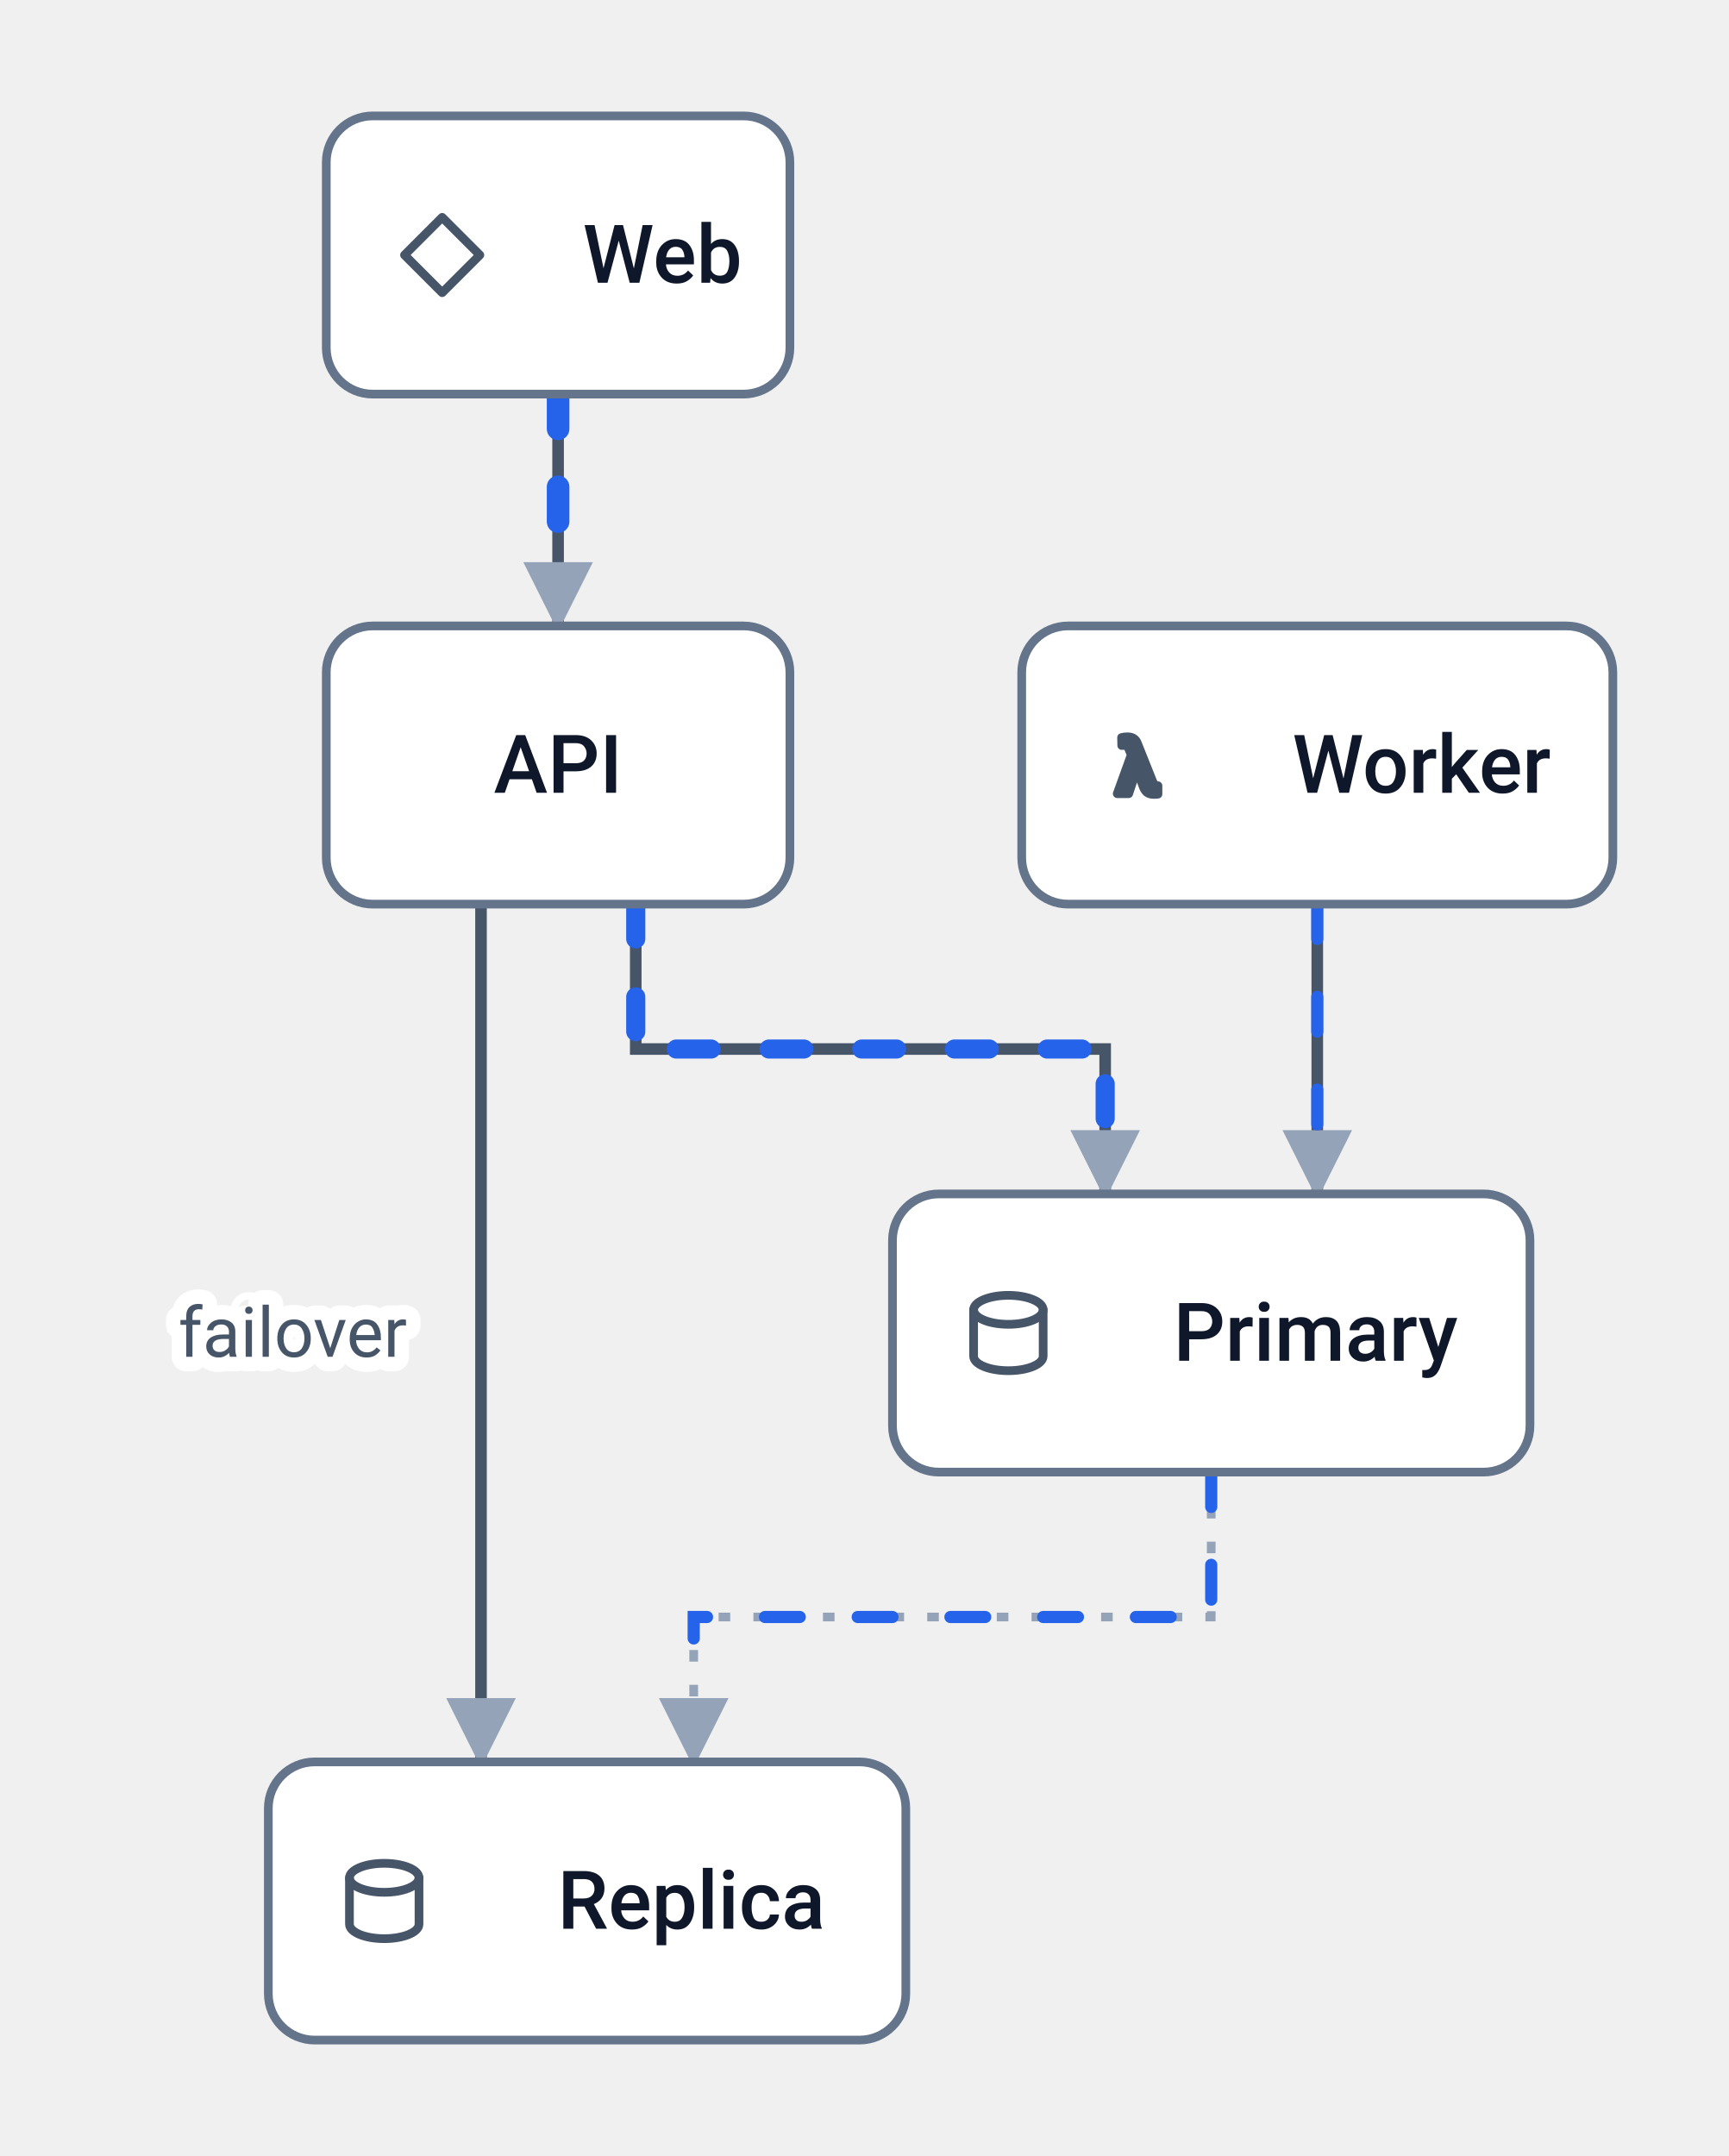
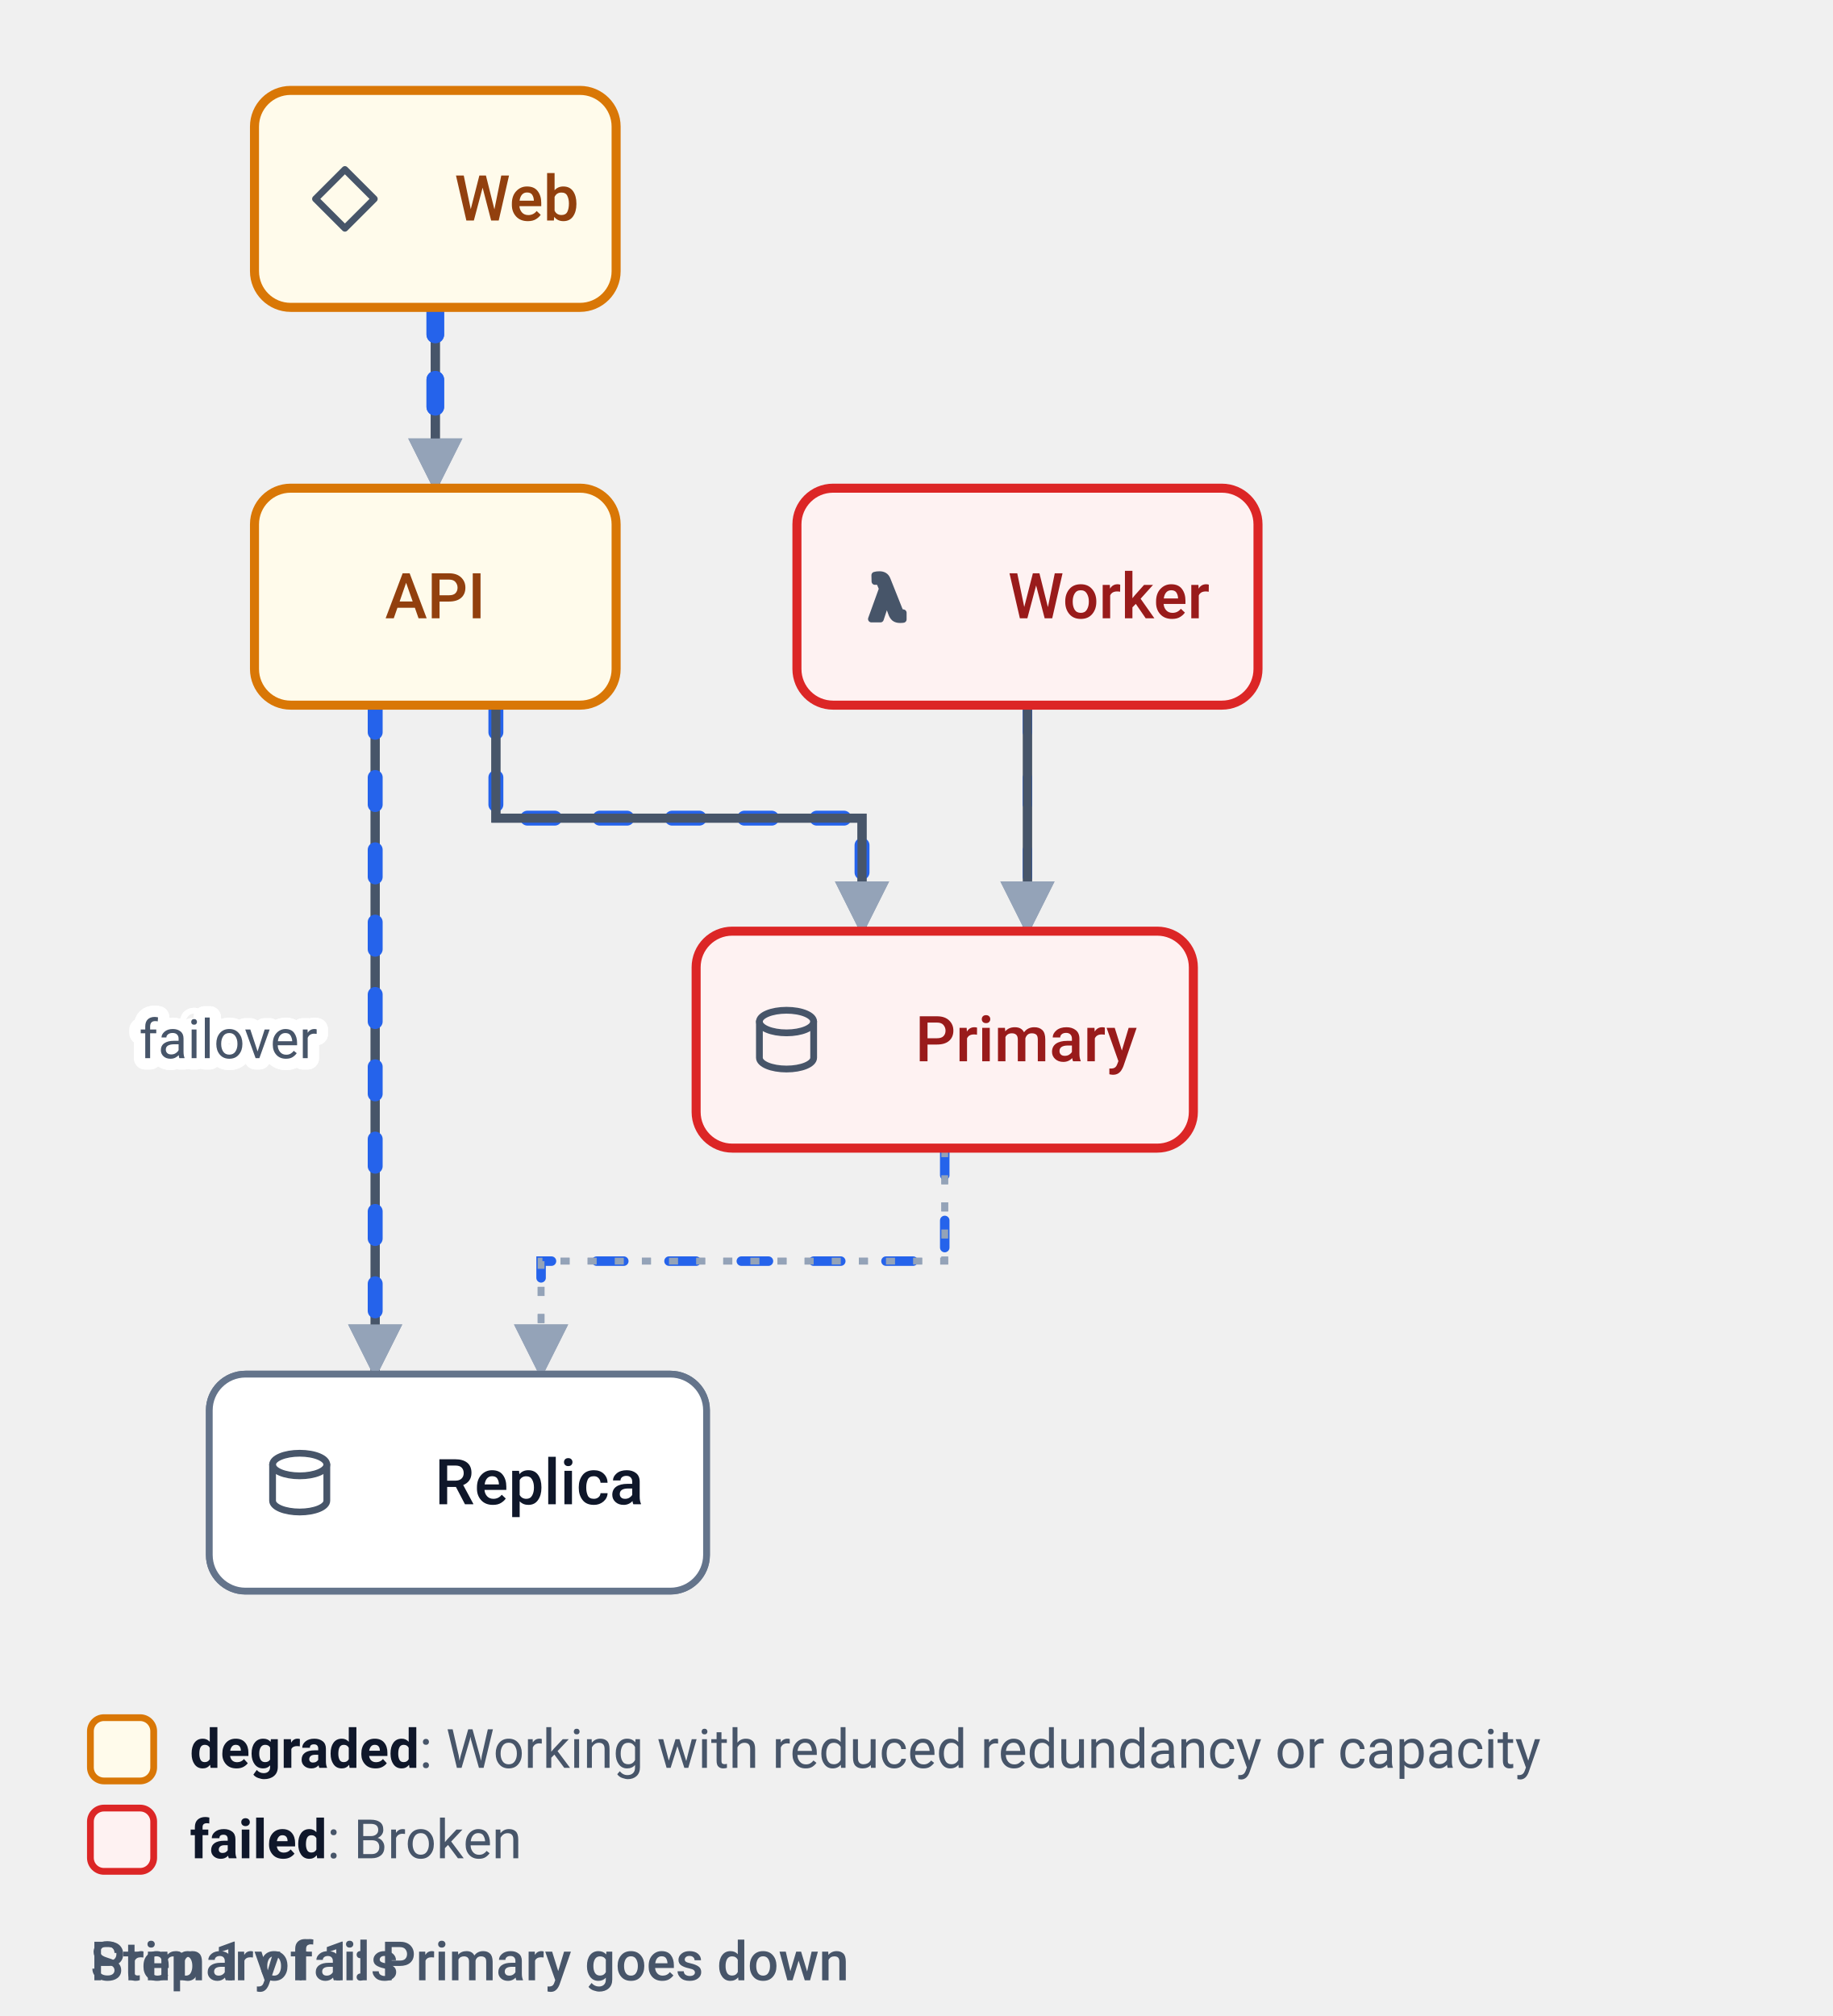
- <svg xmlns="http://www.w3.org/2000/svg" viewBox="0 0 298.3 372" width="298.3" height="372" data-orrery="1">
+ <svg xmlns="http://www.w3.org/2000/svg" viewBox="0 0 405.4 446" width="405.4" height="446" data-orrery="1">
  <style>.group-box{fill:#e2e8f0;fill-opacity:.35;stroke:#cbd5e1;stroke-width:1.5}
.group-label{font:600 11px system-ui,-apple-system,"Segoe UI",Roboto,sans-serif;fill:#475569;letter-spacing:.06em;text-transform:uppercase;paint-order:stroke;stroke:#f1f5f9;stroke-width:4px;stroke-linejoin:round}
.node-box{fill:#ffffff;stroke:#64748b;stroke-width:1.5}
.node-label{font:500 14px system-ui,-apple-system,"Segoe UI",Roboto,sans-serif;fill:#0f172a;text-anchor:middle;dominant-baseline:central}
.node-tech{font:11px system-ui,-apple-system,"Segoe UI",Roboto,sans-serif;fill:#64748b;text-anchor:middle;dominant-baseline:central}
.replicas rect{fill:#ffffff;stroke:#94a3b8;stroke-width:1.5}
.badge{font:600 11px system-ui,-apple-system,"Segoe UI",Roboto,sans-serif;fill:#475569;text-anchor:end;dominant-baseline:central}
.node[data-ghost]{opacity:.5}.node[data-ghost] .node-box{stroke-dasharray:3 3}.node[data-ghost] .node-label{font-style:italic}
.glyph{fill:none;stroke:#475569;stroke-width:1.5;stroke-linejoin:round;stroke-linecap:round}
.glyph-text{font:600 13px system-ui,-apple-system,"Segoe UI",Roboto,sans-serif;fill:#475569;text-anchor:middle;dominant-baseline:central}
.edge{fill:none;stroke:#94a3b8;stroke-width:1.5}
.edge.need{stroke:#475569;stroke-width:2}
.edge-async{stroke-dasharray:6 5}
.edge-replication{stroke-dasharray:2 4}
.edge-dataflow{stroke-width:3}
.flow{fill:none;stroke:#2563eb;stroke-linecap:round;stroke-dasharray:6 10;animation:orrery-flow 1s linear infinite}
.edge-label{font:12px system-ui,-apple-system,"Segoe UI",Roboto,sans-serif;fill:#475569;text-anchor:middle;dominant-baseline:central;paint-order:stroke;stroke:#ffffff;stroke-width:5px;stroke-linejoin:round}
.legend text{font:12px system-ui,-apple-system,"Segoe UI",Roboto,sans-serif;fill:#475569;dominant-baseline:central}.legend .legend-name{font-weight:600;fill:#0f172a}
.step-note{font:500 12px system-ui,-apple-system,"Segoe UI",Roboto,sans-serif;fill:#475569;dominant-baseline:central}
@keyframes orrery-flow{to{stroke-dashoffset:-16}}
@keyframes orrery-pulse{0%{stroke-opacity:1}50%{stroke-opacity:0.4}100%{stroke-opacity:1}}
.kind-external .node-box{stroke-dasharray:5 4;fill:#f8fafc}
.gk-region .group-box{stroke-dasharray:8 6}
.gk-zone .group-box{stroke-dasharray:3 5}
.gk-cluster .group-box{stroke:#94a3b8}
.gk-boundary .group-box{stroke:#dc2626;fill-opacity:0;stroke-dasharray:8 6}
.st-degraded .node-box{stroke:#d97706;stroke-width:2;fill:#fffbeb}
.st-degraded .group-box{stroke:#d97706;stroke-width:2;fill:#fffbeb}
.st-degraded .node-label{fill:#92400e}
.st-degraded .group-label{fill:#92400e}
.st-failed .node-box{stroke:#dc2626;stroke-width:2;fill:#fef2f2;animation:orrery-pulse 1.2s linear infinite}
.st-failed .group-box{stroke:#dc2626;stroke-width:2;fill:#fef2f2;animation:orrery-pulse 1.2s linear infinite}
.st-failed .node-label{fill:#991b1b}
.st-failed .group-label{fill:#991b1b}
.st-off .node-box{stroke-dasharray:4 4}
.st-off .group-box{stroke-dasharray:4 4}
- .st-off{opacity:0.45}</style>
+ .st-off{opacity:0.45}
+ @keyframes orrery-play-default-0{0%{visibility:visible}50%{visibility:hidden}100%{visibility:hidden}}
+ @keyframes orrery-play-default-1{0%{visibility:hidden}50%{visibility:visible}100%{visibility:hidden}100%{visibility:hidden}}</style>
  <defs>
    <marker id="arrow" viewBox="0 0 12 12" refX="11" refY="6" markerWidth="12" markerHeight="12" markerUnits="userSpaceOnUse" orient="auto">
      <path d="M0 0L12 6L0 12z" fill="#94a3b8" />
    </marker>
    <marker id="arrow-start" viewBox="0 0 12 12" refX="1" refY="6" markerWidth="12" markerHeight="12" markerUnits="userSpaceOnUse" orient="auto">
      <path d="M12 0L0 6L12 12z" fill="#94a3b8" />
    </marker>
  </defs>
  <g class="scene">
-     <g class="view" data-view="default" data-title="Failover" data-size="298.3 372">
-       <g class="groups">
+     <g class="view" data-view="default" data-title="Failover" data-size="405.4 446">
+       <g class="step" data-step="0" style="animation:orrery-play-default-0 6s step-end infinite">
+         <g class="groups">

</g>
-       <g class="edges">
-         <path class="edge edge-sync need" data-edge="web-&gt;api" data-kind="sync" d="M96.3 68 L96.3 108" marker-end="url(#arrow)" />
-         <path class="flow" data-flow="web-&gt;api" data-load="0.8" d="M96.3 68 L96.3 96" style="stroke-width:3.9;animation-duration:1s" />
-         <path class="edge edge-sync need" data-edge="api-&gt;db" data-kind="sync" d="M109.7 156 L109.7 181 L190.7 181 L190.7 206" marker-end="url(#arrow)" />
-         <path class="flow" data-flow="api-&gt;db" data-load="0.6" d="M109.7 156 L109.7 181 L190.7 181 L190.7 194" style="stroke-width:3.3;animation-duration:1.5s" />
-         <path class="edge edge-sync need" data-edge="api-&gt;replica" data-kind="sync" d="M83 156 L83 304" marker-end="url(#arrow)" />
-         <path class="flow" data-flow="api-&gt;replica" data-load="0" d="M83 156 L83 292" style="stroke-width:1.5;animation:none;opacity:0" />
-         <text class="edge-label" x="50.5" y="230">failover</text>
-         <path class="edge edge-replication" data-edge="db-&gt;replica" data-kind="replication" d="M209 254 L209 279 L119.7 279 L119.7 304" marker-end="url(#arrow)" />
-         <path class="flow" data-flow="db-&gt;replica" data-load="0.2" d="M209 254 L209 279 L119.7 279 L119.7 292" style="stroke-width:2.1;animation-duration:2.5s" />
-         <path class="edge edge-sync need" data-edge="worker-&gt;db" data-kind="sync" d="M227.3 156 L227.3 206" marker-end="url(#arrow)" />
-         <path class="flow" data-flow="worker-&gt;db" data-load="0.2" d="M227.3 156 L227.3 194" style="stroke-width:2.1;animation-duration:2.5s" />
+         <g class="edges">
+           <path class="edge edge-sync need" data-edge="web-&gt;api" data-kind="sync" d="M96.3 68 L96.3 108" marker-end="url(#arrow)" />
+           <path class="flow" data-flow="web-&gt;api" data-load="0.8" d="M96.3 68 L96.3 96" style="stroke-width:3.9;animation-duration:1s" />
+           <path class="edge edge-sync need" data-edge="api-&gt;db" data-kind="sync" d="M109.7 156 L109.7 181 L190.7 181 L190.7 206" marker-end="url(#arrow)" />
+           <path class="flow" data-flow="api-&gt;db" data-load="0.6" d="M109.7 156 L109.7 181 L190.7 181 L190.7 194" style="stroke-width:3.3;animation-duration:1.5s" />
+           <path class="edge edge-sync need" data-edge="api-&gt;replica" data-kind="sync" d="M83 156 L83 304" marker-end="url(#arrow)" />
+           <path class="flow" data-flow="api-&gt;replica" data-load="0" d="M83 156 L83 292" style="stroke-width:1.5;animation:none;opacity:0" />
+           <text class="edge-label" x="50.5" y="230">failover</text>
+           <path class="edge edge-replication" data-edge="db-&gt;replica" data-kind="replication" d="M209 254 L209 279 L119.7 279 L119.7 304" marker-end="url(#arrow)" />
+           <path class="flow" data-flow="db-&gt;replica" data-load="0.2" d="M209 254 L209 279 L119.7 279 L119.7 292" style="stroke-width:2.1;animation-duration:2.5s" />
+           <path class="edge edge-sync need" data-edge="worker-&gt;db" data-kind="sync" d="M227.3 156 L227.3 206" marker-end="url(#arrow)" />
+           <path class="flow" data-flow="worker-&gt;db" data-load="0.2" d="M227.3 156 L227.3 194" style="stroke-width:2.1;animation-duration:2.5s" />
+         </g>
+         <g class="nodes">
+           <g class="node kind-gateway st-on" data-node="web" data-kind="gateway" data-state="on" data-bbox="56.3 20 80 48" transform="translate(56.3 20)">
+             <rect class="node-box" width="80" height="48" rx="8" />
+             <g class="glyph" transform="translate(12 16)">
+               <path d="M8 1.5l6.5 6.5L8 14.5 1.5 8z" />
+             </g>
+             <text class="node-label" x="58" y="24">Web</text>
+           </g>
+           <g class="node kind-service st-on" data-node="api" data-kind="service" data-state="on" data-bbox="56.3 108 80 48" transform="translate(56.3 108)">
+             <rect class="node-box" width="80" height="48" rx="8" />
+             <text class="node-label" x="40" y="24">API</text>
+           </g>
+           <g class="node kind-database st-on" data-node="db" data-kind="database" data-state="on" data-bbox="154 206 110 48" transform="translate(154 206)">
+             <rect class="node-box" width="110" height="48" rx="8" />
+             <g class="glyph" transform="translate(12 16)">
+               <ellipse cx="8" cy="4" rx="6" ry="2.5" />
+               <path d="M2 4v8c0 1.4 2.7 2.5 6 2.5s6-1.1 6-2.5V4" />
+             </g>
+             <text class="node-label" x="73" y="24">Primary</text>
+           </g>
+           <g class="node kind-database st-on" data-node="replica" data-kind="database" data-state="on" data-bbox="46.3 304 110 48" transform="translate(46.3 304)">
+             <rect class="node-box" width="110" height="48" rx="8" />
+             <g class="glyph" transform="translate(12 16)">
+               <ellipse cx="8" cy="4" rx="6" ry="2.5" />
+               <path d="M2 4v8c0 1.4 2.7 2.5 6 2.5s6-1.1 6-2.5V4" />
+             </g>
+             <text class="node-label" x="73" y="24">Replica</text>
+           </g>
+           <g class="node kind-function st-on" data-node="worker" data-kind="function" data-state="on" data-bbox="176.3 108 102 48" transform="translate(176.3 108)">
+             <rect class="node-box" width="102" height="48" rx="8" />
+             <g class="glyph" transform="translate(12 16)">
+               <text class="glyph-text" x="8" y="8.5">λ</text>
+             </g>
+             <text class="node-label" x="69" y="24">Worker</text>
+           </g>
+         </g>
+         <text class="step-note" x="20" y="434">Primary fails</text>
      </g>
-       <g class="nodes">
-         <g class="node kind-gateway st-on" data-node="web" data-kind="gateway" data-state="on" data-bbox="56.3 20 80 48" transform="translate(56.3 20)">
-           <rect class="node-box" width="80" height="48" rx="8" />
-           <g class="glyph" transform="translate(12 16)">
-             <path d="M8 1.5l6.5 6.5L8 14.5 1.5 8z" />
+       <g class="step" data-step="1" style="animation:orrery-play-default-1 6s step-end infinite">
+         <g class="groups">
+ 
+ </g>
+         <g class="edges">
+           <path class="edge edge-sync need" data-edge="web-&gt;api" data-kind="sync" d="M96.3 68 L96.3 108" marker-end="url(#arrow)" />
+           <path class="flow" data-flow="web-&gt;api" data-load="0.8" d="M96.3 68 L96.3 96" style="stroke-width:3.9;animation-duration:1s" />
+           <path class="edge edge-sync need" data-edge="api-&gt;db" data-kind="sync" d="M109.7 156 L109.7 181 L190.7 181 L190.7 206" marker-end="url(#arrow)" />
+           <path class="flow" data-flow="api-&gt;db" data-load="0" d="M109.7 156 L109.7 181 L190.7 181 L190.7 194" style="stroke-width:1.5;animation:none;opacity:0" />
+           <path class="edge edge-sync need" data-edge="api-&gt;replica" data-kind="sync" d="M83 156 L83 304" marker-end="url(#arrow)" />
+           <path class="flow" data-flow="api-&gt;replica" data-load="0.6" d="M83 156 L83 292" style="stroke-width:3.3;animation-duration:1.5s" />
+           <text class="edge-label" x="50.5" y="230">failover</text>
+           <path class="edge edge-replication" data-edge="db-&gt;replica" data-kind="replication" d="M209 254 L209 279 L119.7 279 L119.7 304" marker-end="url(#arrow)" />
+           <path class="flow" data-flow="db-&gt;replica" data-load="0" d="M209 254 L209 279 L119.7 279 L119.7 292" style="stroke-width:1.5;animation:none;opacity:0" />
+           <path class="edge edge-sync need" data-edge="worker-&gt;db" data-kind="sync" d="M227.3 156 L227.3 206" marker-end="url(#arrow)" />
+           <path class="flow" data-flow="worker-&gt;db" data-load="0" d="M227.3 156 L227.3 194" style="stroke-width:1.5;animation:none;opacity:0" />
+         </g>
+         <g class="nodes">
+           <g class="node kind-gateway st-degraded" data-node="web" data-kind="gateway" data-state="degraded" data-bbox="56.3 20 80 48" transform="translate(56.3 20)">
+             <rect class="node-box" width="80" height="48" rx="8" />
+             <g class="glyph" transform="translate(12 16)">
+               <path d="M8 1.5l6.5 6.5L8 14.5 1.5 8z" />
+             </g>
+             <text class="node-label" x="58" y="24">Web</text>
          </g>
-           <text class="node-label" x="58" y="24">Web</text>
+           <g class="node kind-service st-degraded" data-node="api" data-kind="service" data-state="degraded" data-bbox="56.3 108 80 48" transform="translate(56.3 108)">
+             <rect class="node-box" width="80" height="48" rx="8" />
+             <text class="node-label" x="40" y="24">API</text>
+           </g>
+           <g class="node kind-database st-failed" data-node="db" data-kind="database" data-state="failed" data-pulse="1" data-bbox="154 206 110 48" transform="translate(154 206)">
+             <rect class="node-box" width="110" height="48" rx="8" />
+             <g class="glyph" transform="translate(12 16)">
+               <ellipse cx="8" cy="4" rx="6" ry="2.5" />
+               <path d="M2 4v8c0 1.4 2.7 2.5 6 2.5s6-1.1 6-2.5V4" />
+             </g>
+             <text class="node-label" x="73" y="24">Primary</text>
+           </g>
+           <g class="node kind-database st-on" data-node="replica" data-kind="database" data-state="on" data-bbox="46.3 304 110 48" transform="translate(46.3 304)">
+             <rect class="node-box" width="110" height="48" rx="8" />
+             <g class="glyph" transform="translate(12 16)">
+               <ellipse cx="8" cy="4" rx="6" ry="2.5" />
+               <path d="M2 4v8c0 1.4 2.7 2.5 6 2.5s6-1.1 6-2.5V4" />
+             </g>
+             <text class="node-label" x="73" y="24">Replica</text>
+           </g>
+           <g class="node kind-function st-failed" data-node="worker" data-kind="function" data-state="failed" data-pulse="1" data-bbox="176.3 108 102 48" transform="translate(176.3 108)">
+             <rect class="node-box" width="102" height="48" rx="8" />
+             <g class="glyph" transform="translate(12 16)">
+               <text class="glyph-text" x="8" y="8.5">λ</text>
+             </g>
+             <text class="node-label" x="69" y="24">Worker</text>
+           </g>
        </g>
-         <g class="node kind-service st-on" data-node="api" data-kind="service" data-state="on" data-bbox="56.3 108 80 48" transform="translate(56.3 108)">
-           <rect class="node-box" width="80" height="48" rx="8" />
-           <text class="node-label" x="40" y="24">API</text>
+         <g class="legend" transform="translate(20 380)">
+           <g transform="translate(0 0)">
+             <rect width="14" height="14" rx="3" style="fill:#fffbeb;stroke:#d97706;stroke-width:1.5" />
+             <text x="22" y="7">
+               <tspan class="legend-name">degraded</tspan>: Working with reduced redundancy or capacity</text>
+           </g>
+           <g transform="translate(0 20)">
+             <rect width="14" height="14" rx="3" style="fill:#fef2f2;stroke:#dc2626;stroke-width:1.5" />
+             <text x="22" y="7">
+               <tspan class="legend-name">failed</tspan>: Broken</text>
+           </g>
        </g>
-         <g class="node kind-database st-on" data-node="db" data-kind="database" data-state="on" data-bbox="154 206 110 48" transform="translate(154 206)">
-           <rect class="node-box" width="110" height="48" rx="8" />
-           <g class="glyph" transform="translate(12 16)">
-             <ellipse cx="8" cy="4" rx="6" ry="2.5" />
-             <path d="M2 4v8c0 1.4 2.7 2.5 6 2.5s6-1.1 6-2.5V4" />
-           </g>
-           <text class="node-label" x="73" y="24">Primary</text>
-         </g>
-         <g class="node kind-database st-on" data-node="replica" data-kind="database" data-state="on" data-bbox="46.3 304 110 48" transform="translate(46.3 304)">
-           <rect class="node-box" width="110" height="48" rx="8" />
-           <g class="glyph" transform="translate(12 16)">
-             <ellipse cx="8" cy="4" rx="6" ry="2.5" />
-             <path d="M2 4v8c0 1.4 2.7 2.5 6 2.5s6-1.1 6-2.5V4" />
-           </g>
-           <text class="node-label" x="73" y="24">Replica</text>
-         </g>
-         <g class="node kind-function st-on" data-node="worker" data-kind="function" data-state="on" data-bbox="176.3 108 102 48" transform="translate(176.3 108)">
-           <rect class="node-box" width="102" height="48" rx="8" />
-           <g class="glyph" transform="translate(12 16)">
-             <text class="glyph-text" x="8" y="8.5">λ</text>
-           </g>
-           <text class="node-label" x="69" y="24">Worker</text>
-         </g>
+         <text class="step-note" x="20" y="434">Step 1 of 1: Primary goes down</text>
      </g>
    </g>
  </g>
</svg>
